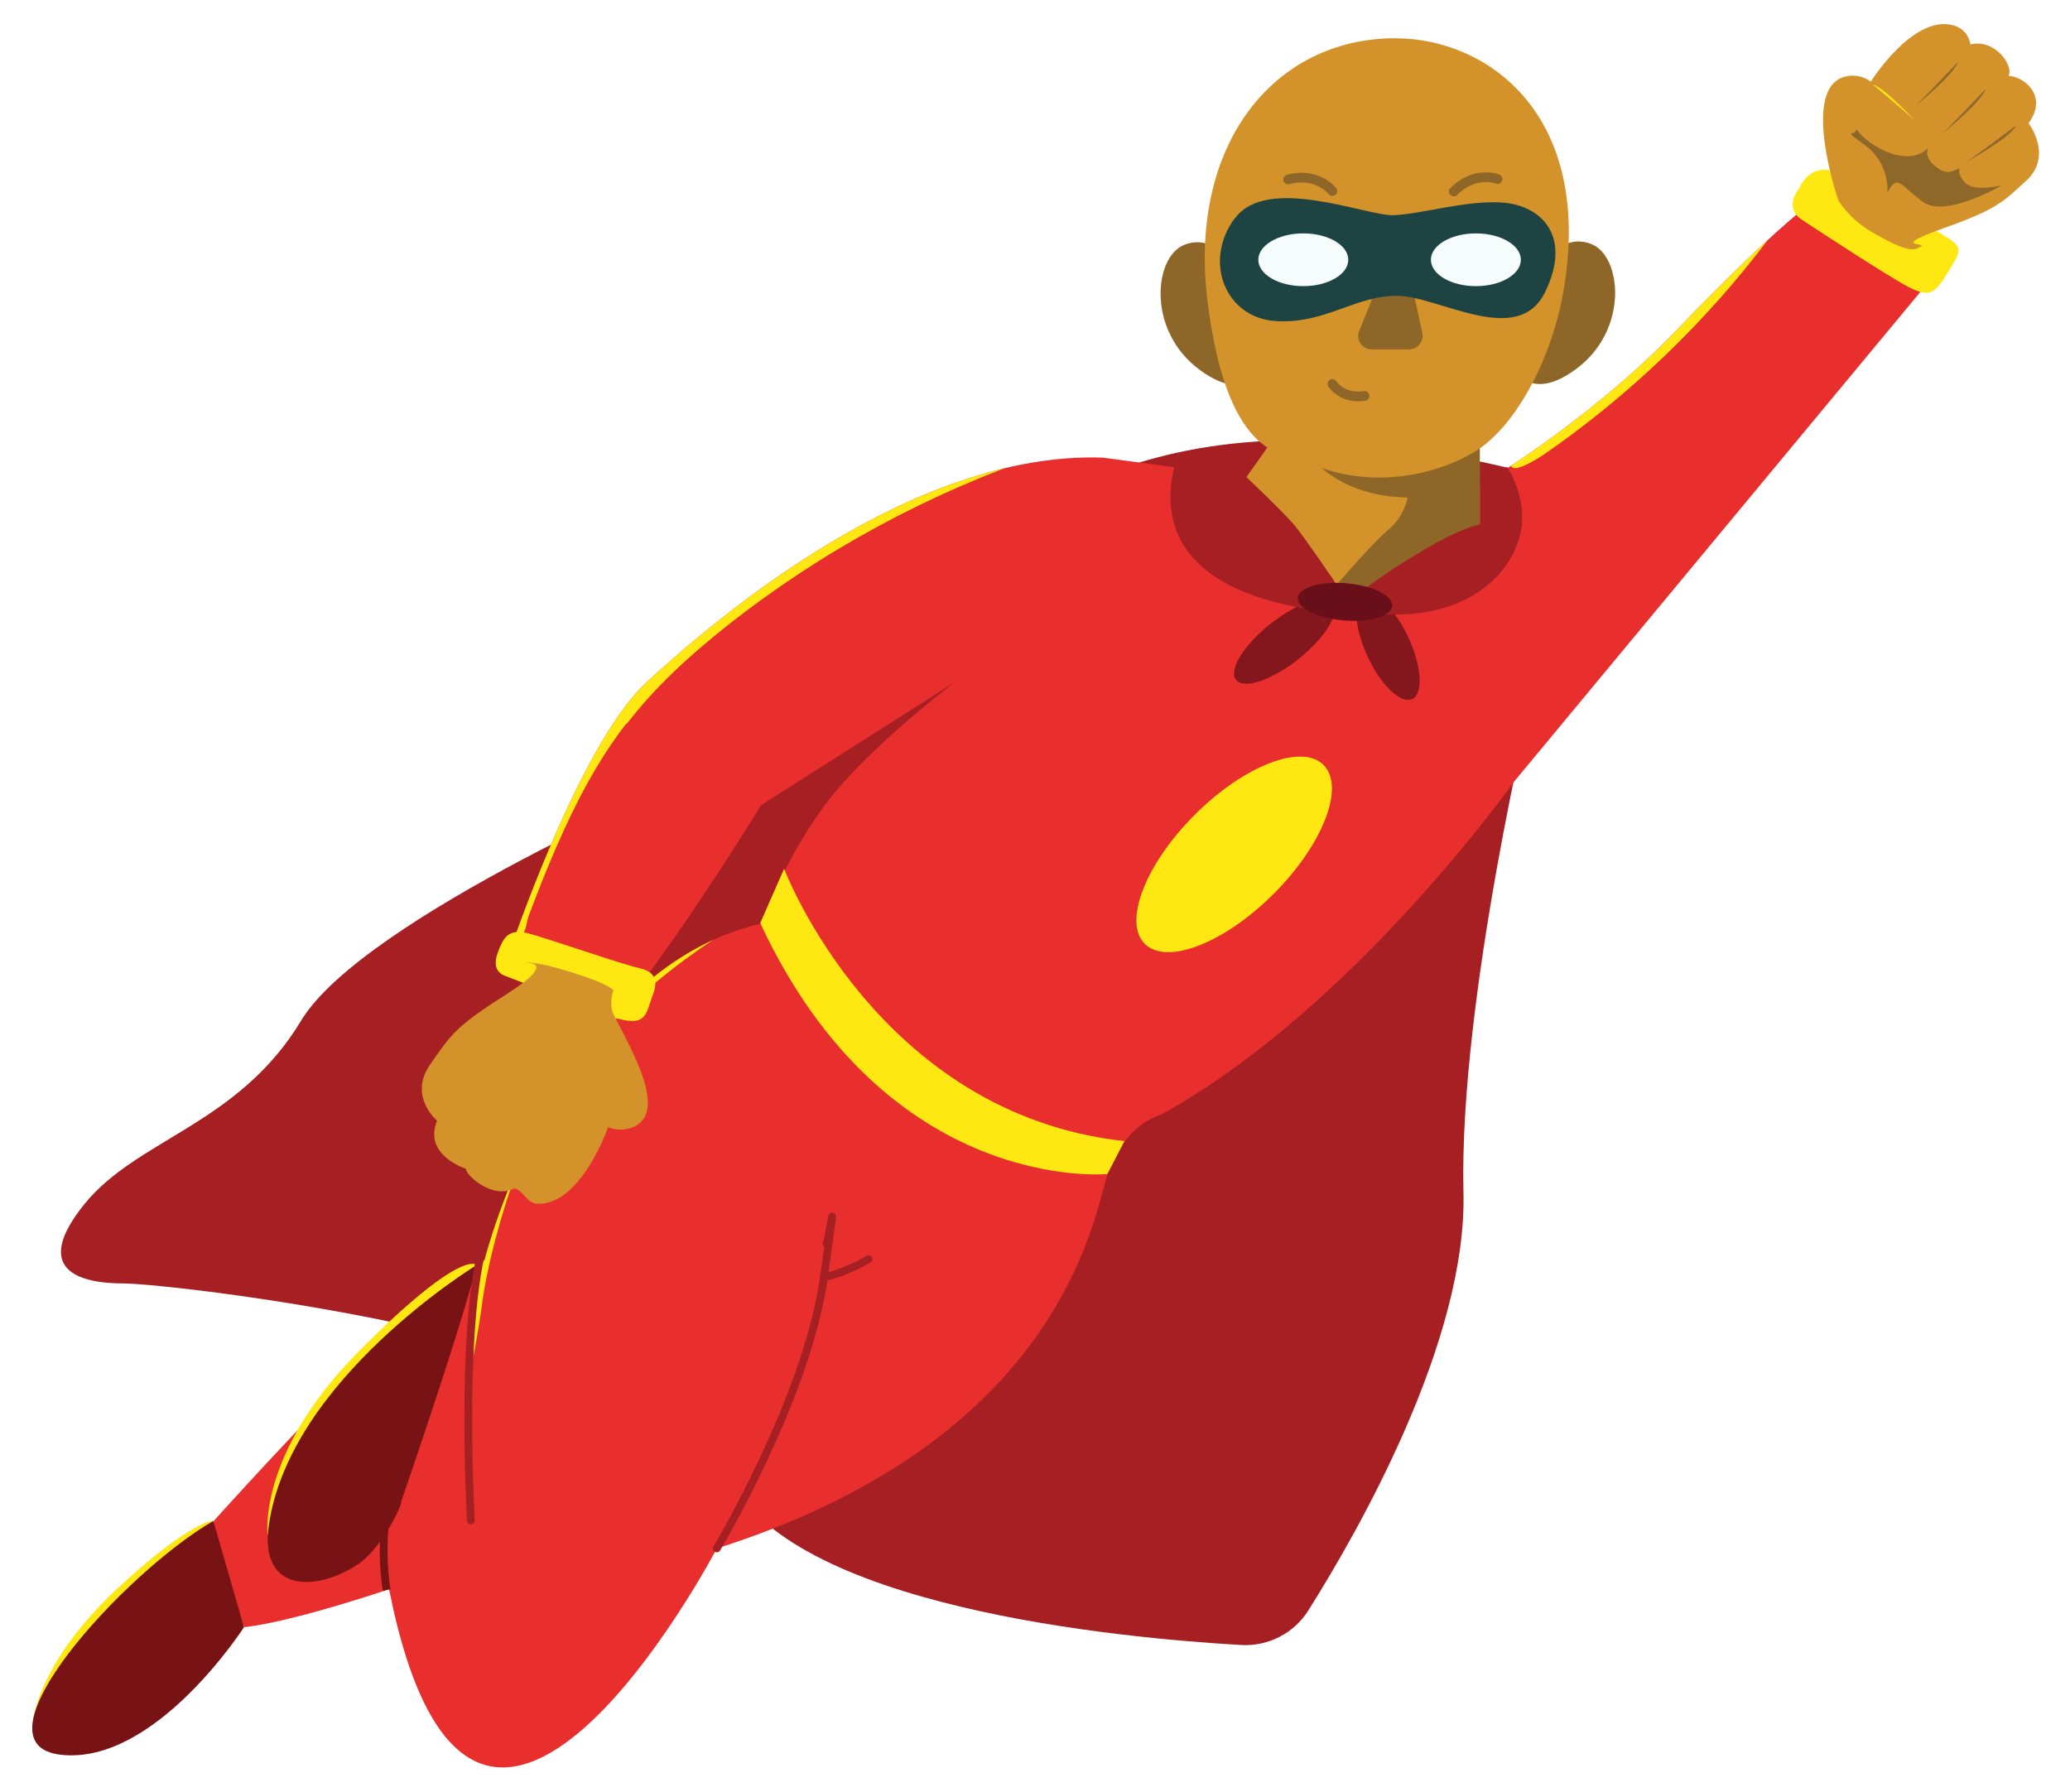
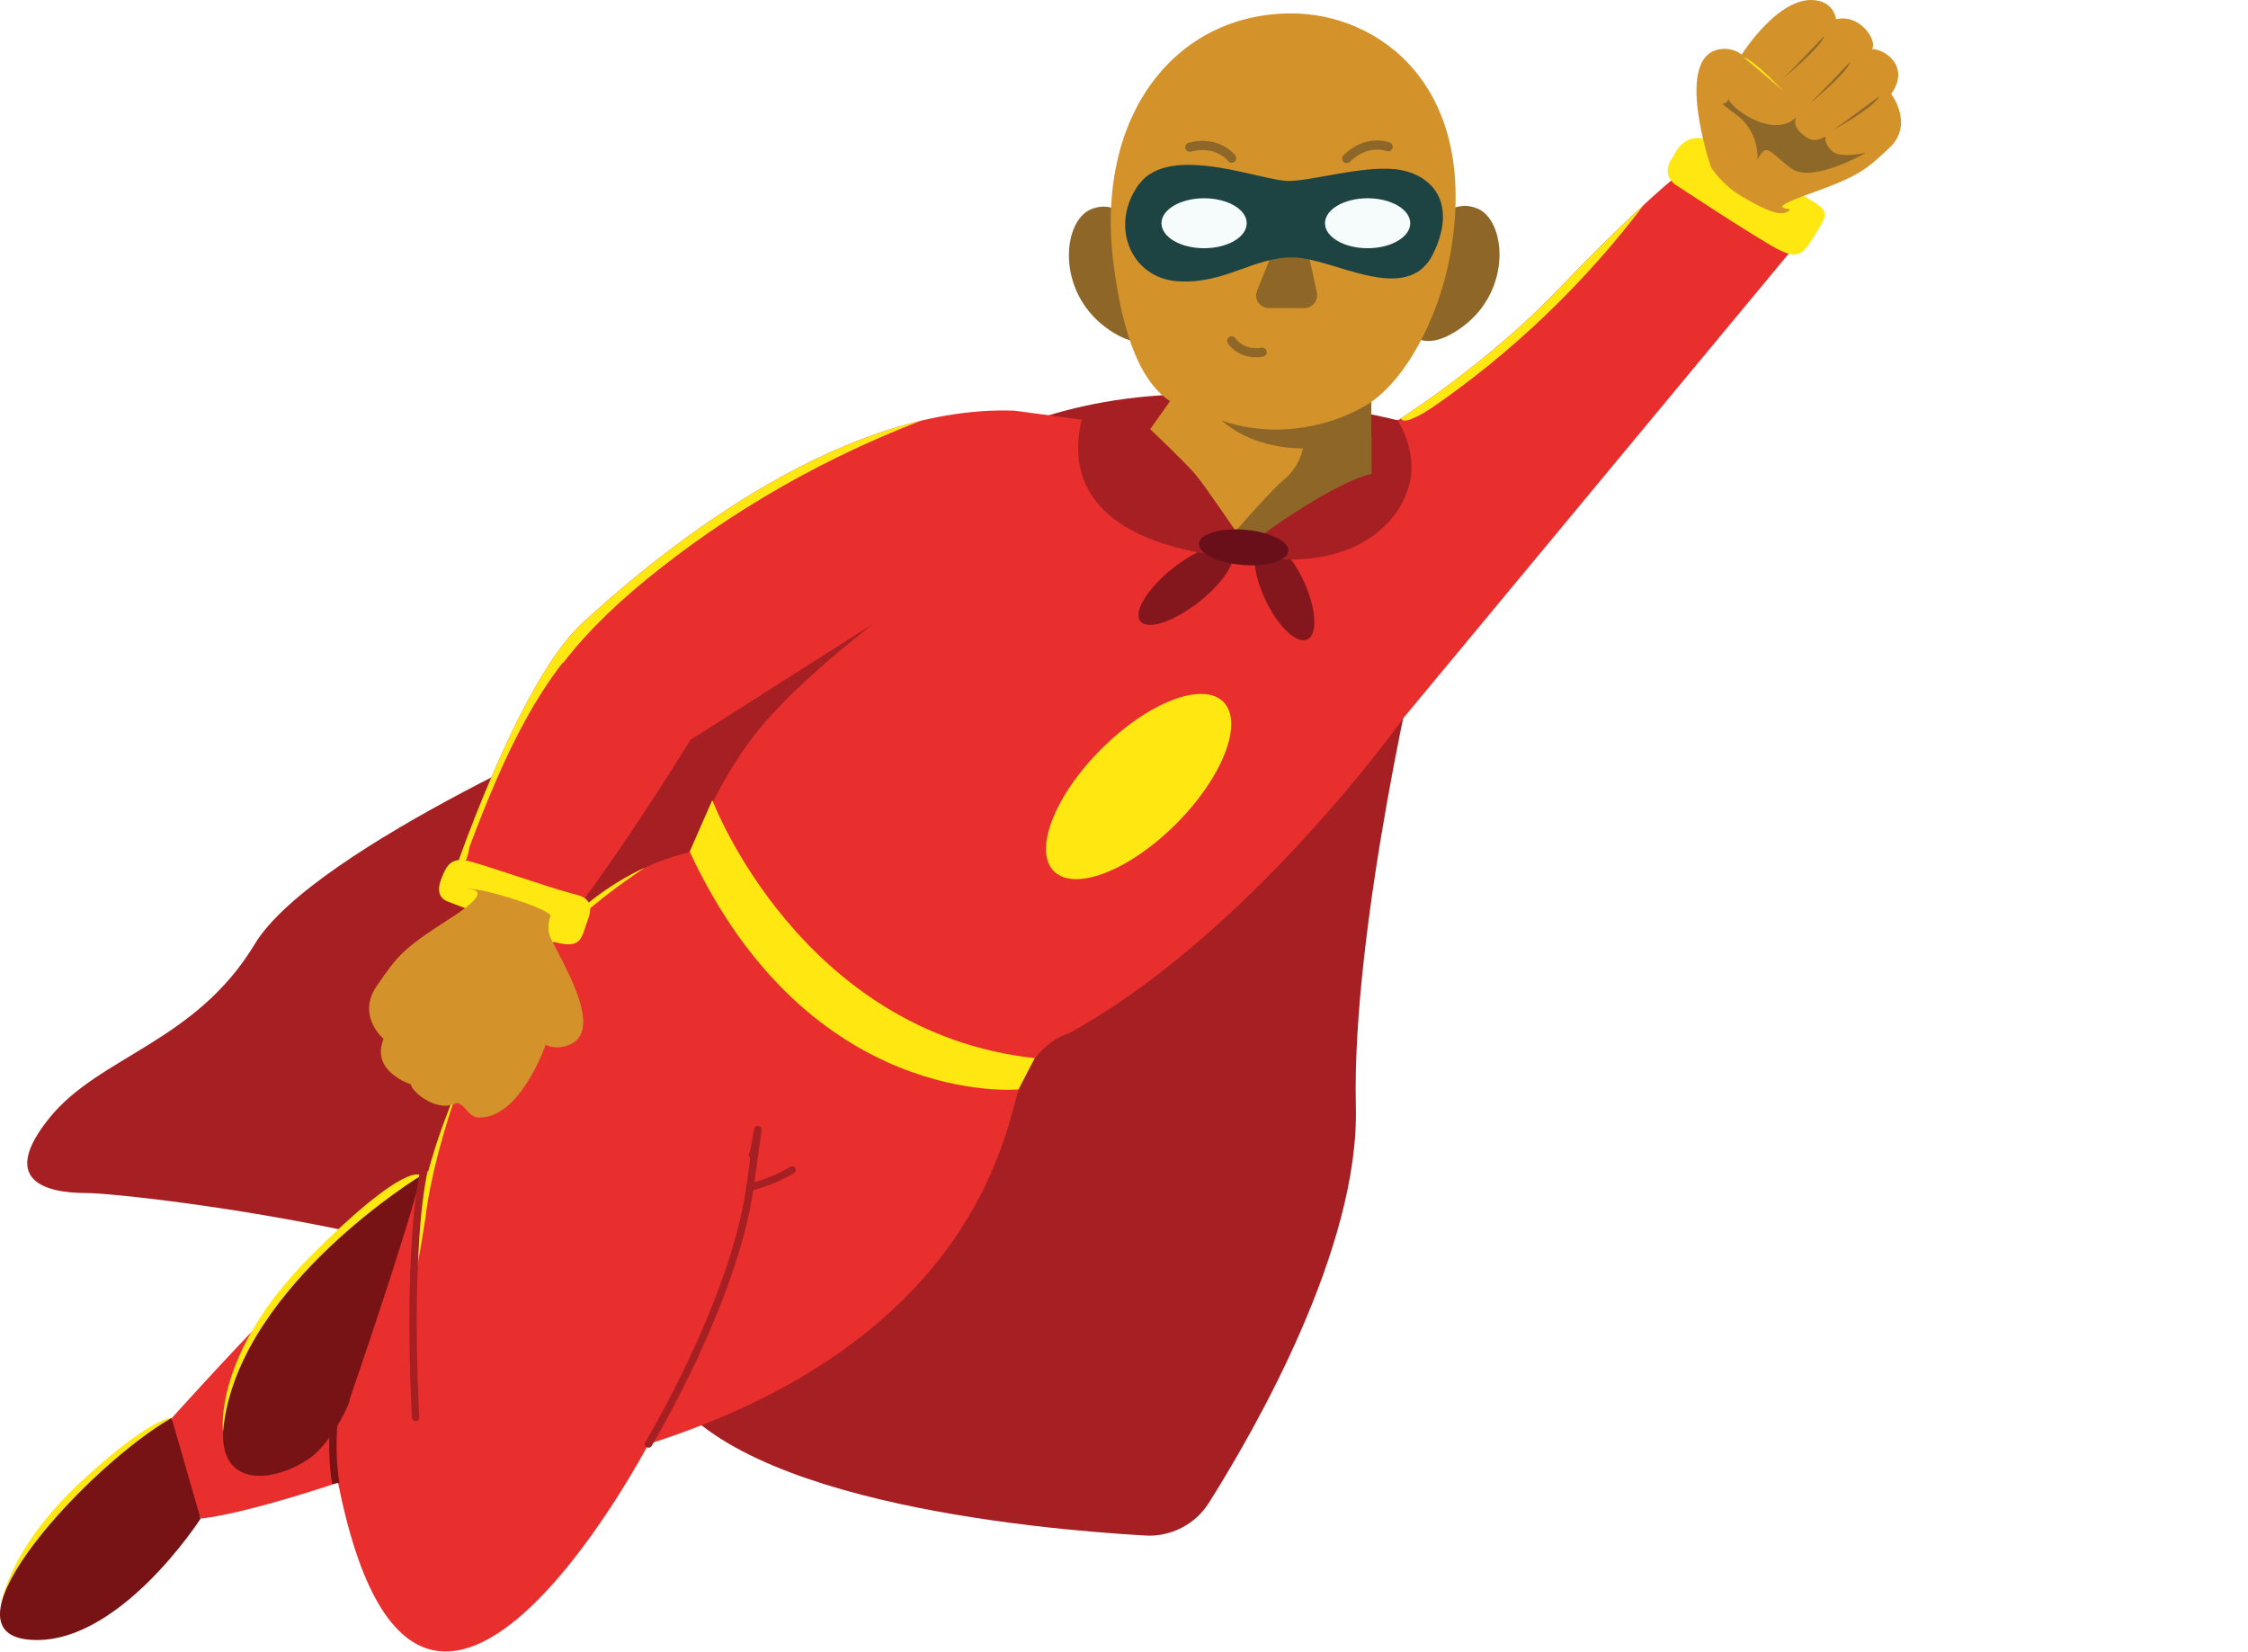
- <svg xmlns="http://www.w3.org/2000/svg" id="Layer_2" version="1.1" viewBox="0 0 5163.5 4468.3">
+ <svg xmlns="http://www.w3.org/2000/svg" id="Layer_2" data-name="Layer 2" viewBox="0 0 1182.5 868.63">
  <defs>
-     <style>
-       .st0, .st1, .st2, .st3, .st4 {
-         fill: none;
-       }
- 
-       .st5 {
-         fill: #8e6728;
-       }
- 
-       .st6 {
-         fill: #ffe712;
-       }
- 
-       .st7 {
-         fill: #f6fbfc;
-       }
- 
-       .st8 {
-         fill: #8d6829;
-       }
- 
-       .st9 {
-         fill: #771315;
-       }
- 
-       .st10 {
-         fill: #e82f2d;
-       }
- 
-       .st11 {
-         fill: #1d4443;
-       }
- 
-       .st1 {
-         stroke: #8e6728;
-         stroke-width: 24.2px;
-       }
- 
-       .st1, .st2 {
-         stroke-linecap: round;
-       }
- 
-       .st1, .st2, .st3, .st4 {
-         stroke-miterlimit: 10;
-       }
- 
-       .st12 {
-         clip-path: url(#clippath-1);
-       }
- 
-       .st13 {
-         fill: #a61f23;
-       }
- 
-       .st14 {
-         fill: #680f19;
-       }
- 
-       .st2, .st3 {
-         stroke-width: 19.4px;
-       }
- 
-       .st2, .st4 {
-         stroke: #a61f23;
-       }
- 
-       .st3 {
-         stroke: #771315;
-       }
- 
-       .st15 {
-         fill: #84161d;
-       }
- 
-       .st16 {
-         fill: #d3932a;
-       }
- 
-       .st17 {
-         clip-path: url(#clippath);
-       }
- 
-       .st4 {
-         stroke-width: 9.7px;
-       }
-     </style>
    <clipPath id="clippath">
-       <path class="st0" d="M4505.9,514.4l301.9,192.5-1032.4,1244.3s-401.5,567-881.4,830.1c0,0-97.7,22.3-137.4,168.4-39.7,146.1-153.8,653.1-968.5,912.4,0,0-607.6,1158.1-817.6,101.6,0,0-235.1,80.3-360.9,94.8,0,0-76.4-142.2-76.4-265.1,0,0,544.7-607.6,675.3-650.2,0,0,180-720.8,689.9-839.8,0,0,65.8-178,172.2-312.5,106.4-134.5,310.6-289.3,310.6-289.3l-482.8,306.7s-165.4,271.9-323.2,477l-307.7-100.6s175.1-526.3,345.4-683.1c170.3-156.7,659.9-576.7,1137.8-560.2,0,0,193.5,25.2,359,49.3l581.5,20.3s271.9-158.7,492.5-389c220.6-230.3,323.2-307.7,323.2-307.7h-1Z" />
+       <path d="M884.08,90.75l60.31,38.46-206.24,248.57s-80.21,113.27-176.08,165.84c0,0-19.52,4.45-27.45,33.63-7.92,29.19-30.73,130.47-193.48,182.27,0,0-121.38,231.36-163.33,20.29,0,0-46.97,16.04-72.1,18.94,0,0-15.27-28.41-15.27-52.96,0,0,108.82-121.38,134.91-129.89,0,0,35.95-144,137.81-167.77,0,0,13.14-35.56,34.4-62.43,21.26-26.87,62.04-57.79,62.04-57.79l-96.45,61.27s-33.05,54.31-64.56,95.29l-61.46-20.1s34.98-105.15,69-136.46c34.02-31.31,131.82-115.2,227.3-111.91,0,0,38.66,5.03,71.71,9.86l116.16,4.06s54.31-31.7,98.38-77.7c44.07-46,64.56-61.46,64.56-61.46h-.19Z" fill="none" />
    </clipPath>
    <clipPath id="clippath-1">
-       <polygon class="st0" points="3220 1033 3108.7 1190.7 3341.9 1500.3 3691.2 1326.1 3691.2 1033 3220 1033" />
+       <polygon points="627.2 194.35 604.97 225.85 651.56 287.7 721.33 252.91 721.33 194.35 627.2 194.35" fill="none" />
    </clipPath>
  </defs>
-   <path class="st10" d="M3044.3,2147.5" />
-   <path class="st16" d="M3265.8,1984.7" />
+   <path d="M752.84,119.93s9.47-16.43,24.35-10.24c14.88,6.19,18.56,42.72-7.92,62.24-26.48,19.52-33.44-5.61-33.44-5.61l17.01-46.2v-.19Z" fill="#8e6728" />
+   <path d="M598.21,120.32s-9.47-16.43-24.35-10.24c-14.88,6.19-18.56,42.72,7.92,62.24,26.48,19.52,33.44-5.61,33.44-5.61l-17.01-46.2v-.19Z" fill="#8e6728" />
+   <path d="M748,332.55s-37.11,153.47-34.79,249.34c1.93,74.22-52.57,169.32-77.31,208.55-7.15,11.4-20.1,17.98-33.44,17.2-60.11-3.48-226.72-18.75-256.1-85.43-29.38-66.68-277.75-94.71-300.75-94.71s-45.81-7.15-19.52-39.62c26.29-32.47,76.73-39.62,107.85-91.23s196.76-121.77,196.76-121.77l142.64-86.98,274.66,44.65h0Z" fill="#a61f23" />
+   <path d="M.57,844.37s3.09-29.96,44.65-67.46c34.98-31.89,45.04-31.12,45.04-31.12" fill="#ffe712" />
+   <path d="M524.18,229.33s52.19-29.19,136.85-20.29c84.66,8.89,104.18,22.61,104.18,22.61l-19.91,24.74-215.9-11.4-5.22-15.66Z" fill="#a61f23" />
  <g>
-     <path class="st5" d="M3848.9,660.5s47.4-82.2,121.9-51.3c74.5,31,92.9,213.8-39.7,311.5-132.6,97.7-167.4-28.1-167.4-28.1l85.1-231.2v-1Z" />
-     <path class="st5" d="M3074.9,662.4s-47.4-82.2-121.9-51.3c-74.5,31-92.9,213.8,39.7,311.5,132.6,97.7,167.4-28.1,167.4-28.1l-85.1-231.2v-1Z" />
-     <path class="st13" d="M3824.7,1724.7s-185.8,768.2-174.2,1248.1c9.7,371.5-263.2,847.6-387,1044-35.8,57.1-100.6,90-167.4,86.1-300.9-17.4-1134.9-93.9-1282-427.7-147.1-333.8-1390.4-474.1-1505.5-474.1s-229.3-35.8-97.7-198.3c131.6-162.5,384.1-198.3,539.9-456.7,155.8-258.3,985-609.5,985-609.5l714-435.4,1374.9,223.5h0Z" />
-     <path class="st6" d="M83.2,4286.8s15.5-150,223.5-337.7c175.1-159.6,225.4-155.8,225.4-155.8" />
-     <path class="st13" d="M2704.3,1208.1s261.2-146.1,685-101.6c423.8,44.5,521.5,113.2,521.5,113.2l-99.7,123.8-1080.7-57.1-26.1-78.4Z" />
-     <g>
-       <path class="st10" d="M4505.9,514.4l301.9,192.5-1032.4,1244.3s-401.5,567-881.4,830.1c0,0-97.7,22.3-137.4,168.4-39.7,146.1-153.8,653.1-968.5,912.4,0,0-607.6,1158.1-817.6,101.6,0,0-235.1,80.3-360.9,94.8,0,0-76.4-142.2-76.4-265.1,0,0,544.7-607.6,675.3-650.2,0,0,180-720.8,689.9-839.8,0,0,65.8-178,172.2-312.5,106.4-134.5,310.6-289.3,310.6-289.3l-482.8,306.7s-165.4,271.9-323.2,477l-307.7-100.6s175.1-526.3,345.4-683.1c170.3-156.7,659.9-576.7,1137.8-560.2,0,0,193.5,25.2,359,49.3l581.5,20.3s271.9-158.7,492.5-389c220.6-230.3,323.2-307.7,323.2-307.7h-1Z" />
-       <g class="st17">
-         <g>
-           <path class="st6" d="M1563.6,1805.1c71.6-92.9,158.7-172.2,250.6-244.8,236.1-186.7,506-331.9,791.4-428.6-171.3-1-340.6,48.4-494.4,122.9-153.8,75.5-294.1,175.1-428.6,281.6-77.4,61-152.9,124.8-212.9,203.2-65.8,86.1-109.3,186.7-151.9,286.4-28.1,64.8-55.1,129.7-73.5,198.3-6.8,26.1-12.6,55.1-2.9,80.3,6.8,15.5,31.9,42.6,52.2,33.9,20.3-8.7,19.4-40.6,25.2-54.2,21.3-56.1,43.5-113.2,67.7-168.4,47.4-109.3,102.6-216.7,176.1-311.5l1,1Z" />
-           <path class="st6" d="M1286.9,2923.5c93.9-254.5,297-458.6,527.3-601.8,19.4-11.6,41.6-32.9,31-52.2-9.7-18.4-237,177.1-256.4,184.8-225.4,89-218.7,69.7-333.8,283.5-81.3,151.9-67.7,245.8-66.8,418,1,172.2-31,314.5-20.3,283.5,10.6-31,28.1-141.3,32.9-174.2,12.6-105.5,50.3-240.9,87.1-340.6l-1-1Z" />
-           <path class="st6" d="M3847,1136.5c216.7-149,409.3-333.8,567-543.8-56.1,25.2-105.5,62.9-151.9,102.6-98.7,82.2-190.6,171.3-282.5,260.3-48.4,46.4-96.8,93.9-145.1,140.3-48.4,46.4-68.7,58.1-64.8,66.8,8.7,18.4,69.7-21.3,78.4-27.1l-1,1Z" />
-         </g>
+     <path d="M884.08,90.75l60.31,38.46-206.24,248.56s-80.21,113.27-176.08,165.84c0,0-19.52,4.45-27.45,33.63-7.92,29.19-30.73,130.47-193.48,182.27,0,0-121.38,231.36-163.33,20.29,0,0-46.97,16.04-72.1,18.94,0,0-15.27-28.41-15.27-52.96,0,0,108.82-121.38,134.91-129.89,0,0,35.95-144,137.81-167.77,0,0,13.14-35.56,34.4-62.43,21.26-26.87,62.04-57.79,62.04-57.79l-96.45,61.27s-33.05,54.31-64.56,95.29l-61.46-20.1s34.98-105.15,69-136.46c34.02-31.31,131.82-115.2,227.3-111.91,0,0,38.66,5.03,71.71,9.86l116.16,4.06s54.31-31.7,98.38-77.7c44.07-46,64.56-61.46,64.56-61.46h-.19Z" fill="#e82f2d" />
+     <g clip-path="url(#clippath)">
+       <g>
+         <path d="M296.3,348.59c14.3-18.56,31.7-34.4,50.06-48.9,47.16-37.3,101.09-66.3,158.11-85.63-34.21-.19-68.04,9.66-98.77,24.55-30.73,15.08-58.76,34.98-85.63,56.25-15.46,12.18-30.54,24.93-42.52,40.59-13.14,17.2-21.84,37.3-30.35,57.21-5.61,12.95-11.02,25.9-14.69,39.62-1.35,5.22-2.51,11.02-.58,16.04,1.35,3.09,6.38,8.5,10.44,6.76s3.87-8.12,5.03-10.82c4.25-11.21,8.7-22.61,13.53-33.63,9.47-21.84,20.49-43.3,35.18-62.24l.19.19Z" fill="#ffe712" />
+         <path d="M241.02,572.03c18.75-50.83,59.34-91.62,105.34-120.22,3.87-2.32,8.31-6.57,6.19-10.44-1.93-3.67-47.35,35.37-51.22,36.92-45.04,17.78-43.68,13.92-66.68,56.63-16.24,30.35-13.53,49.09-13.34,83.5.19,34.4-6.19,62.82-4.06,56.63,2.13-6.19,5.61-28.22,6.57-34.79,2.51-21.07,10.05-48.13,17.4-68.04l-.19-.19Z" fill="#ffe712" />
+         <path d="M752.45,215.03c43.3-29.77,81.76-66.68,113.27-108.63-11.21,5.03-21.07,12.56-30.35,20.49-19.72,16.43-38.08,34.21-56.44,51.99-9.66,9.28-19.33,18.75-28.99,28.03-9.66,9.28-13.72,11.6-12.95,13.34,1.74,3.67,13.92-4.25,15.66-5.41l-.19.19Z" fill="#ffe712" />
      </g>
    </g>
-     <ellipse class="st6" cx="3078.5" cy="2130.9" rx="315.4" ry="139.3" transform="translate(-605.1 2801) rotate(-45)" />
-     <path class="st6" d="M1956.4,2167.9s231.2,610.5,848.5,678.2l-42.6,82.2s-549.6,53.2-865.9-626l59-134.5h1Z" />
-     <ellipse class="st15" cx="3203.7" cy="1600.1" rx="153.8" ry="56.1" transform="translate(-300.9 2336.1) rotate(-38.4)" />
-     <ellipse class="st15" cx="3462.3" cy="1613.7" rx="56.1" ry="143.2" transform="translate(-357.6 1607.8) rotate(-24.9)" />
-     <path class="st6" d="M667.6,3829.1s-27.1-201.2,225.4-456.7c258.3-260.3,295.1-217.7,295.1-217.7l-520.5,673.4v1Z" />
-     <path class="st9" d="M1000.5,3745.9s155.8-450.9,187.7-590.2c0,0-465.4,283.5-517.6,648.3-24.2,168.4,117.1,166.4,220.6,98.7,53.2-34.8,101.6-125.8,110.3-155.8l-1-1Z" />
-     <path class="st9" d="M608.6,4058.5s-220.6,343.5-455.7,318.3c-235.1-25.2,157.7-455.7,379.3-583.4,0,0,76.4,265.1,76.4,265.1Z" />
-     <path class="st6" d="M4488.4,468.9s27.1-70.6,99.7-35.8c72.6,34.8,188.7,110.3,268,158.7,43.9,26.8,32.9,37.7,1.9,89-31,50.3-43.5,62.9-97.7,34.8-54.2-28.1-267-168.4-267-168.4,0,0-45.5-27.1-4.8-78.4h0Z" />
-     <path class="st16" d="M4586.2,501.8s-102.6-298,26.1-312.5c33.9-3.9,54.2,14.5,54.2,14.5,0,0,103.5-165.4,203.2-141.3,25.2,5.8,41.6,24.2,45.5,48.4,61-15.5,109.3,54.2,94.8,78.4,33.9,0,101.6,46.4,50.3,118,0,0,61.9,81.3-5.8,143.2-56.1,51.3-70.6,70.6-207.1,119-136.4,48.4-39.7,34.8-56.1,45.5-16.4,10.6-35.8,14.5-122.9-36.8-55.1-31.9-82.2-77.4-82.2-77.4v1Z" />
-     <g>
-       <polygon class="st16" points="3220 1033 3108.7 1190.7 3341.9 1500.3 3691.2 1326.1 3691.2 1033 3220 1033" />
-       <g class="st12">
-         <path class="st5" d="M3223.9,1068.8s58.1,168.4,287.4,172.2c0,0-7.7,47.4-50.3,82.2-42.6,34.8-165.4,180-165.4,180l215.8,4.8,202.2-166.4-16.4-289.3-538-15.5,65.8,31-1,1Z" />
-       </g>
+   </g>
+   <ellipse cx="598.94" cy="413.69" rx="63.01" ry="27.83" transform="translate(-117.1 544.68) rotate(-45)" fill="#ffe712" />
+   <path d="M374.77,421.07s46.2,121.96,169.51,135.49l-8.5,16.43s-109.79,10.63-172.99-125.06l11.79-26.87h.19Z" fill="#ffe712" />
+   <ellipse cx="623.94" cy="307.65" rx="30.73" ry="11.21" transform="translate(-56.14 454.11) rotate(-38.4)" fill="#84161d" />
+   <ellipse cx="675.61" cy="310.37" rx="11.21" ry="28.61" transform="translate(-67.87 313.31) rotate(-24.9)" fill="#84161d" />
+   <path d="M117.31,752.94s-5.41-40.2,45.04-91.23c51.61-51.99,58.95-43.49,58.95-43.49l-103.99,134.53v.19Z" fill="#ffe712" />
+   <path d="M183.8,736.32s31.12-90.07,37.5-117.9c0,0-92.97,56.63-103.41,129.5-4.83,33.63,23.39,33.25,44.07,19.72,10.63-6.96,20.29-25.13,22.03-31.12l-.19-.19Z" fill="#771315" />
+   <path d="M105.52,798.75s-44.07,68.62-91.04,63.59c-46.97-5.03,31.51-91.04,75.77-116.55,0,0,15.27,52.96,15.27,52.96Z" fill="#771315" />
+   <path d="M880.6,81.66s5.41-14.11,19.91-7.15c14.5,6.96,37.69,22.03,53.54,31.7,8.77,5.35,6.57,7.54.39,17.78-6.19,10.05-8.7,12.56-19.52,6.96-10.82-5.61-53.35-33.63-53.35-33.63,0,0-9.08-5.41-.97-15.66h0Z" fill="#ffe712" />
+   <path d="M900.12,88.23s-20.49-59.53,5.22-62.43c6.76-.77,10.82,2.9,10.82,2.9,0,0,20.68-33.05,40.59-28.22,5.03,1.16,8.31,4.83,9.08,9.66,12.18-3.09,21.84,10.82,18.94,15.66,6.76,0,20.29,9.28,10.05,23.58,0,0,12.37,16.24-1.16,28.61-11.21,10.24-14.11,14.11-41.36,23.77s-7.92,6.96-11.21,9.08c-3.29,2.13-7.15,2.9-24.55-7.34-11.02-6.38-16.43-15.46-16.43-15.46v.19Z" fill="#d3932a" />
+   <g>
+     <polygon points="627.2 194.35 604.97 225.85 651.56 287.7 721.33 252.91 721.33 194.35 627.2 194.35" fill="#d3932a" />
+     <g clip-path="url(#clippath-1)">
+       <path d="M627.97,201.5s11.6,33.63,57.41,34.4c0,0-1.55,9.47-10.05,16.43-8.5,6.96-33.05,35.95-33.05,35.95l43.1.97,40.4-33.25-3.29-57.79-107.47-3.09,13.14,6.19-.19.19Z" fill="#8e6728" />
    </g>
-     <path class="st13" d="M3759.9,1165.5s50.3,74.5,33.9,159.6c-19.4,96.8-116.1,206.1-311.5,208-368.6,3.9-614.4-110.3-553.4-368.6l82.2-8.7,98.7,34.8s90.9,86.1,118,118c27.1,31.9,115.1,162.5,115.1,162.5l48.4,6.8s70.6-54.2,165.4-109.3c94.8-55.1,135.5-61,135.5-61v-110.3l68.7-32.9-1,1Z" />
-     <ellipse class="st14" cx="3355.1" cy="1501.1" rx="46.4" ry="118" transform="translate(1572.8 4715.7) rotate(-85.1)" />
-     <path class="st16" d="M3480.3,95.4c-301.9,0-519.6,265.1-467.3,663.7,52.2,398.6,194.5,371.5,256.4,397.7,148,62.9,305.7,31,407.3-29,101.6-60,191.6-228.3,221.6-392.8,82.2-448.9-188.7-639.5-417-639.5h-1Z" />
-     <path class="st5" d="M3431.9,722.4l-41.6,103.5c-8.7,22.3,7.7,45.5,31.9,45.5h91.9c22.3,0,37.7-19.4,33.9-40.6l-23.2-107.4c-3.9-17.4-20.3-28.1-38.7-26.1l-26.1,3.9c-12.6,1.9-22.3,9.7-27.1,20.3l-1,1Z" />
-     <g>
-       <path class="st11" d="M3080.7,544.4c80.3-109.3,327-5.8,394.8-7.7,67.7-1.9,188.7-39.7,277.7-31,89,8.7,169.3,80.3,101.6,221.6-67.7,141.3-262.2,12.6-367.7,10.6-105.5-1.9-180,70.6-304.8,62.9-124.8-7.7-182.9-148-101.6-257.4v1Z" />
-       <ellipse class="st7" cx="3251" cy="647.9" rx="112.2" ry="65.8" />
-       <ellipse class="st7" cx="3681.5" cy="647.9" rx="112.2" ry="65.8" />
-     </g>
-     <path class="st1" d="M3323.5,957.5s24.2,38.7,80.3,30" />
-     <path class="st1" d="M3323.5,476.6s-36.8-48.4-110.3-29" />
-     <path class="st1" d="M3735.7,446.6s-56.1-22.3-109.3,31" />
-     <path class="st2" d="M1788,3862s224.5-373.5,267-675.3c42.6-301.9,6.8-58.1,6.8-86.1" />
-     <path class="st2" d="M2166.4,3140.3s-48.4,31-111.3,45.5" />
-     <path class="st2" d="M1174.6,3792.4s-27.1-466.4,29-680.2" />
-     <path class="st3" d="M964.7,3965.6s-21.3-105.5,6.8-244.8" />
-     <path class="st4" d="M2461.5,1776" />
-     <path class="st4" d="M1991.2,2032.4" />
-     <path class="st4" d="M2506.9,1807" />
-     <path class="st6" d="M1628.4,2481.4c-16.4,42.6-13.5,77.4-80.3,61-61.9-14.5-213.8-81.3-288.3-108.4-17.4-6.8-31.9-22.3-17.4-60,14.5-37.7,27.1-59,77.4-45.5,50.3,13.5,193.5,63.9,263.2,83.2,20.3,5.8,68.7,9.7,45.5,69.7h0Z" />
-     <path class="st16" d="M1529.7,2472.2s-12.6,31.9,1.9,60c42.6,85.1,139.3,246.7,43.5,280.6-33.9,11.6-58.1-1.9-58.1-1.9,0,0-66.8,193.5-175.1,191.6-27.1,0-33.9-31-58.1-38.7-58.1,30-125.8-37.7-120.9-48.4,0,0-108.4-33.9-72.6-120,0,0-72.6-61-17.4-140.3,55.1-79.3,65.8-95.8,194.5-178,128.7-82.2,41.6-75.5,41.6-75.5,0,0,17.4-7.7,119,24.2,101.6,31.9,102.6,45.5,102.6,45.5l-1,1Z" />
-     <path class="st8" d="M4809.7,370.2s-11.6,19.4,15.5,42.6c27.1,23.2,39.7,17.4,62.9,6.8,0,0-7.7,13.5,14.5,36.8,22.3,23.2,90.9,5.8,90.9,5.8,0,0-140.3,82.2-196.4,41.6-56.1-40.6-63.9-72.6-89-23.2,0,0,6.8-71.6-54.2-117.1-61-45.5-30-19.4-22.3-41.6,13.5,29,119,102.6,177.1,48.4h1Z" />
-     <path class="st8" d="M4884.2,154.4s-95.8,101.6-109.3,112.2c0,0,99.7-80.3,109.3-112.2Z" />
-     <path class="st6" d="M4671.3,210.5s97.7,81.3,108.4,93.9c0,0-77.4-85.1-108.4-93.9h0Z" />
-     <path class="st8" d="M4952.9,222.2s-95.8,101.6-109.3,112.2c0,0,99.7-80.3,109.3-112.2Z" />
-     <path class="st8" d="M5029.3,313.1s-111.3,83.2-126.7,91.9c0,0,112.2-61,126.7-91.9Z" />
  </g>
+   <path d="M735.05,220.83s10.05,14.88,6.76,31.89c-3.87,19.33-23.19,41.17-62.24,41.56-73.64.77-122.74-22.03-110.56-73.64l16.43-1.74,19.72,6.96s18.17,17.2,23.58,23.58c5.41,6.38,23,32.47,23,32.47l9.66,1.35s14.11-10.82,33.05-21.84c18.94-11.02,27.06-12.18,27.06-12.18v-22.03l13.72-6.57-.19.19Z" fill="#a61f23" />
+   <ellipse cx="654.18" cy="287.88" rx="9.28" ry="23.58" transform="translate(311.48 915.08) rotate(-85.1)" fill="#680f19" />
+   <path d="M679.2,7.05c-60.31,0-103.79,52.96-93.36,132.59,10.44,79.63,38.85,74.22,51.22,79.44,29.57,12.56,61.08,6.19,81.37-5.8,20.29-11.98,38.27-45.62,44.26-78.47,16.43-89.68-37.69-127.76-83.31-127.76h-.19Z" fill="#d3932a" />
+   <path d="M669.53,132.3l-8.31,20.68c-1.74,4.45,1.55,9.08,6.38,9.08h18.36c4.45,0,7.54-3.87,6.76-8.12l-4.64-21.45c-.77-3.48-4.06-5.61-7.73-5.22l-5.22.77c-2.51.39-4.45,1.93-5.41,4.06l-.19.19Z" fill="#8e6728" />
+   <g>
+     <path d="M599.37,96.74c16.04-21.84,65.33-1.16,78.86-1.55s37.69-7.92,55.47-6.19,33.82,16.04,20.29,44.26c-13.53,28.22-52.38,2.51-73.45,2.13-21.07-.39-35.95,14.11-60.88,12.56s-36.53-29.57-20.29-51.41v.19Z" fill="#1d4443" />
+     <ellipse cx="633.39" cy="117.42" rx="22.42" ry="13.14" fill="#f6fbfc" />
+     <ellipse cx="719.4" cy="117.42" rx="22.42" ry="13.14" fill="#f6fbfc" />
+   </g>
+   <path d="M647.88,179.27s4.83,7.73,16.04,5.99" fill="none" stroke="#8e6728" stroke-linecap="round" stroke-miterlimit="10" stroke-width="4.83" />
+   <path d="M647.88,83.21s-7.34-9.66-22.03-5.8" fill="none" stroke="#8e6728" stroke-linecap="round" stroke-miterlimit="10" stroke-width="4.83" />
+   <path d="M730.22,77.22s-11.21-4.45-21.84,6.19" fill="none" stroke="#8e6728" stroke-linecap="round" stroke-miterlimit="10" stroke-width="4.83" />
+   <path d="M341.14,759.51s44.84-74.61,53.35-134.91c8.5-60.31,1.35-11.6,1.35-17.2" fill="none" stroke="#a61f23" stroke-linecap="round" stroke-miterlimit="10" stroke-width="3.87" />
+   <path d="M416.71,615.32s-9.66,6.19-22.23,9.08" fill="none" stroke="#a61f23" stroke-linecap="round" stroke-miterlimit="10" stroke-width="3.87" />
+   <path d="M218.6,745.6s-5.41-93.16,5.8-135.88" fill="none" stroke="#a61f23" stroke-linecap="round" stroke-miterlimit="10" stroke-width="3.87" />
+   <path d="M176.65,780.2s-4.25-21.07,1.35-48.9" fill="none" stroke="#771315" stroke-miterlimit="10" stroke-width="3.87" />
+   <path d="M309.25,483.7c-3.29,8.5-2.71,15.46-16.04,12.18-12.37-2.9-42.72-16.24-57.6-21.65-3.48-1.35-6.38-4.45-3.48-11.98,2.9-7.54,5.41-11.79,15.46-9.08s38.66,12.76,52.57,16.62c4.06,1.16,13.72,1.93,9.08,13.92h0Z" fill="#ffe712" />
+   <path d="M289.53,481.87s-2.51,6.38.39,11.98c8.5,17.01,27.83,49.29,8.7,56.05-6.76,2.32-11.6-.39-11.6-.39,0,0-13.34,38.66-34.98,38.27-5.41,0-6.76-6.19-11.6-7.73-11.6,5.99-25.13-7.54-24.16-9.66,0,0-21.65-6.76-14.5-23.97,0,0-14.5-12.18-3.48-28.03,11.02-15.85,13.14-19.14,38.85-35.56,25.71-16.43,8.31-15.08,8.31-15.08,0,0,3.48-1.55,23.77,4.83,20.29,6.38,20.49,9.08,20.49,9.08l-.19.19Z" fill="#d3932a" />
+   <path d="M944.77,61.95s-2.32,3.87,3.09,8.5c5.41,4.64,7.92,3.48,12.56,1.35,0,0-1.55,2.71,2.9,7.34s18.17,1.16,18.17,1.16c0,0-28.03,16.43-39.24,8.31-11.21-8.12-12.76-14.5-17.78-4.64,0,0,1.35-14.3-10.82-23.39-12.18-9.08-5.99-3.87-4.45-8.31,2.71,5.8,23.77,20.49,35.37,9.66h.19Z" fill="#8d6829" />
+   <path d="M959.65,18.84s-19.14,20.29-21.84,22.42c0,0,19.91-16.04,21.84-22.42Z" fill="#8d6829" />
+   <path d="M917.13,30.06s19.52,16.24,21.65,18.75c0,0-15.46-17.01-21.65-18.75h0Z" fill="#ffe712" />
+   <path d="M973.38,32.37s-19.14,20.29-21.84,22.42c0,0,19.91-16.04,21.84-22.42Z" fill="#8d6829" />
+   <path d="M988.65,50.54s-22.23,16.62-25.32,18.36c0,0,22.42-12.18,25.32-18.36Z" fill="#8d6829" />
</svg>
